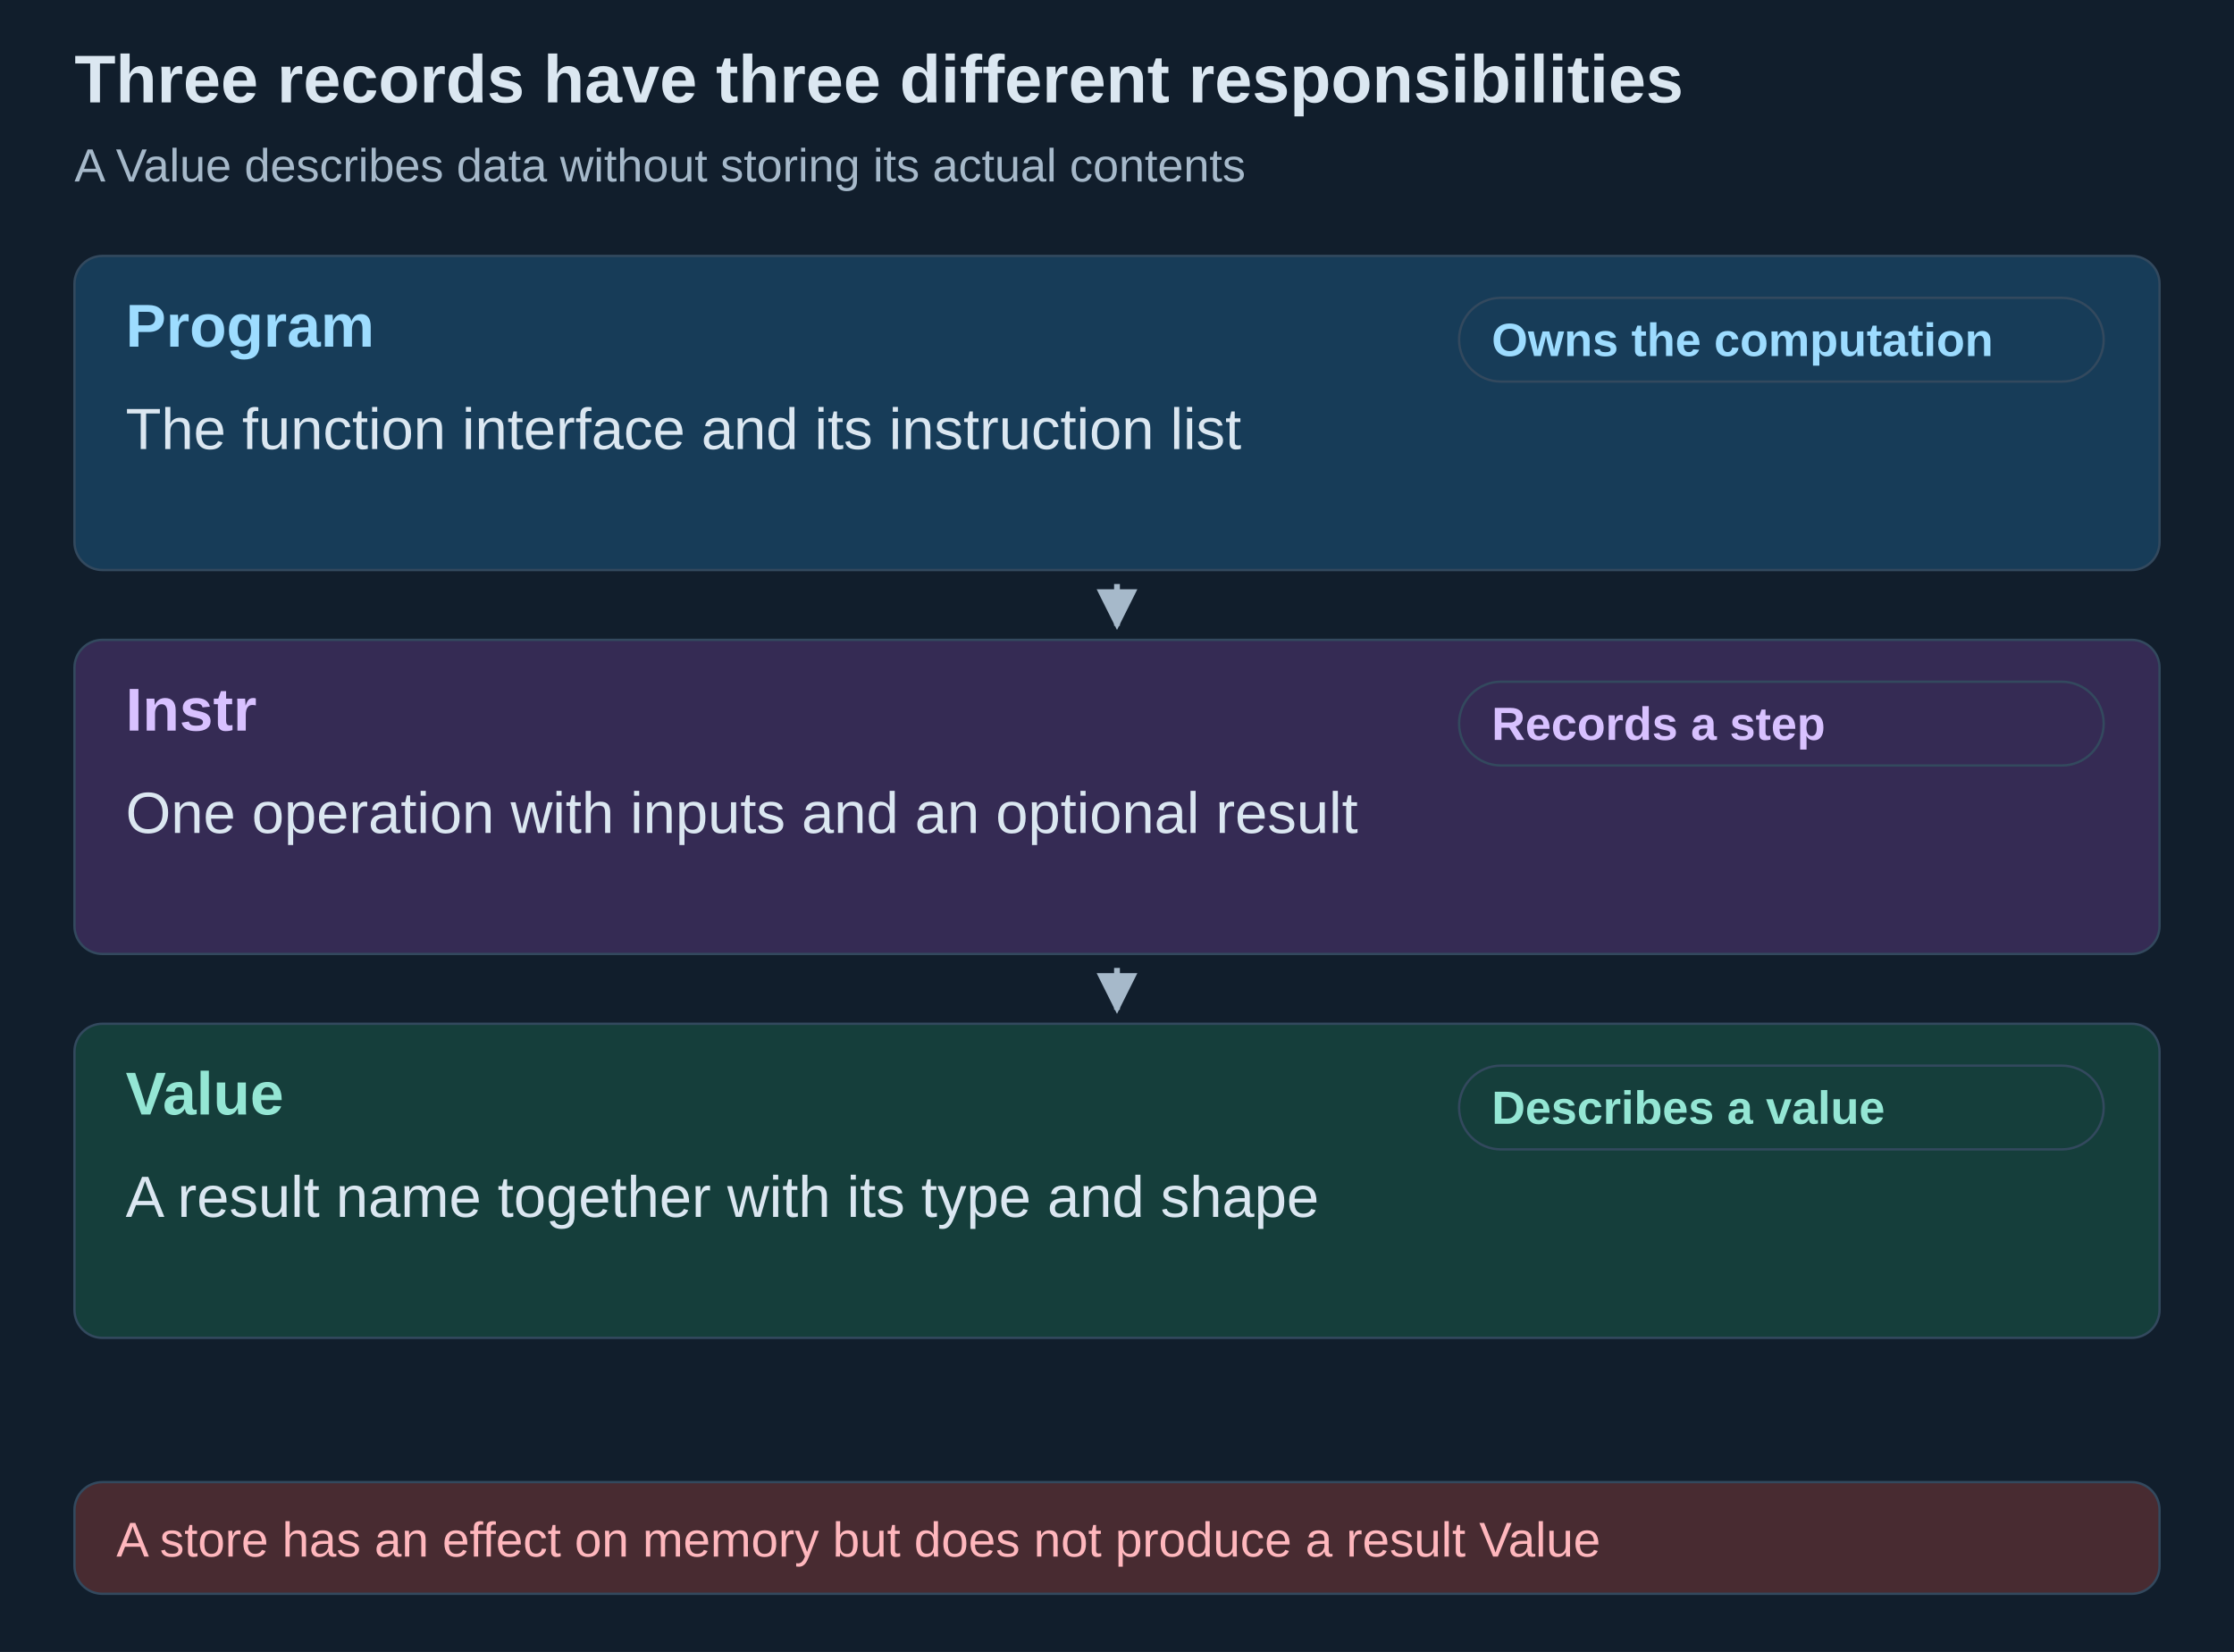
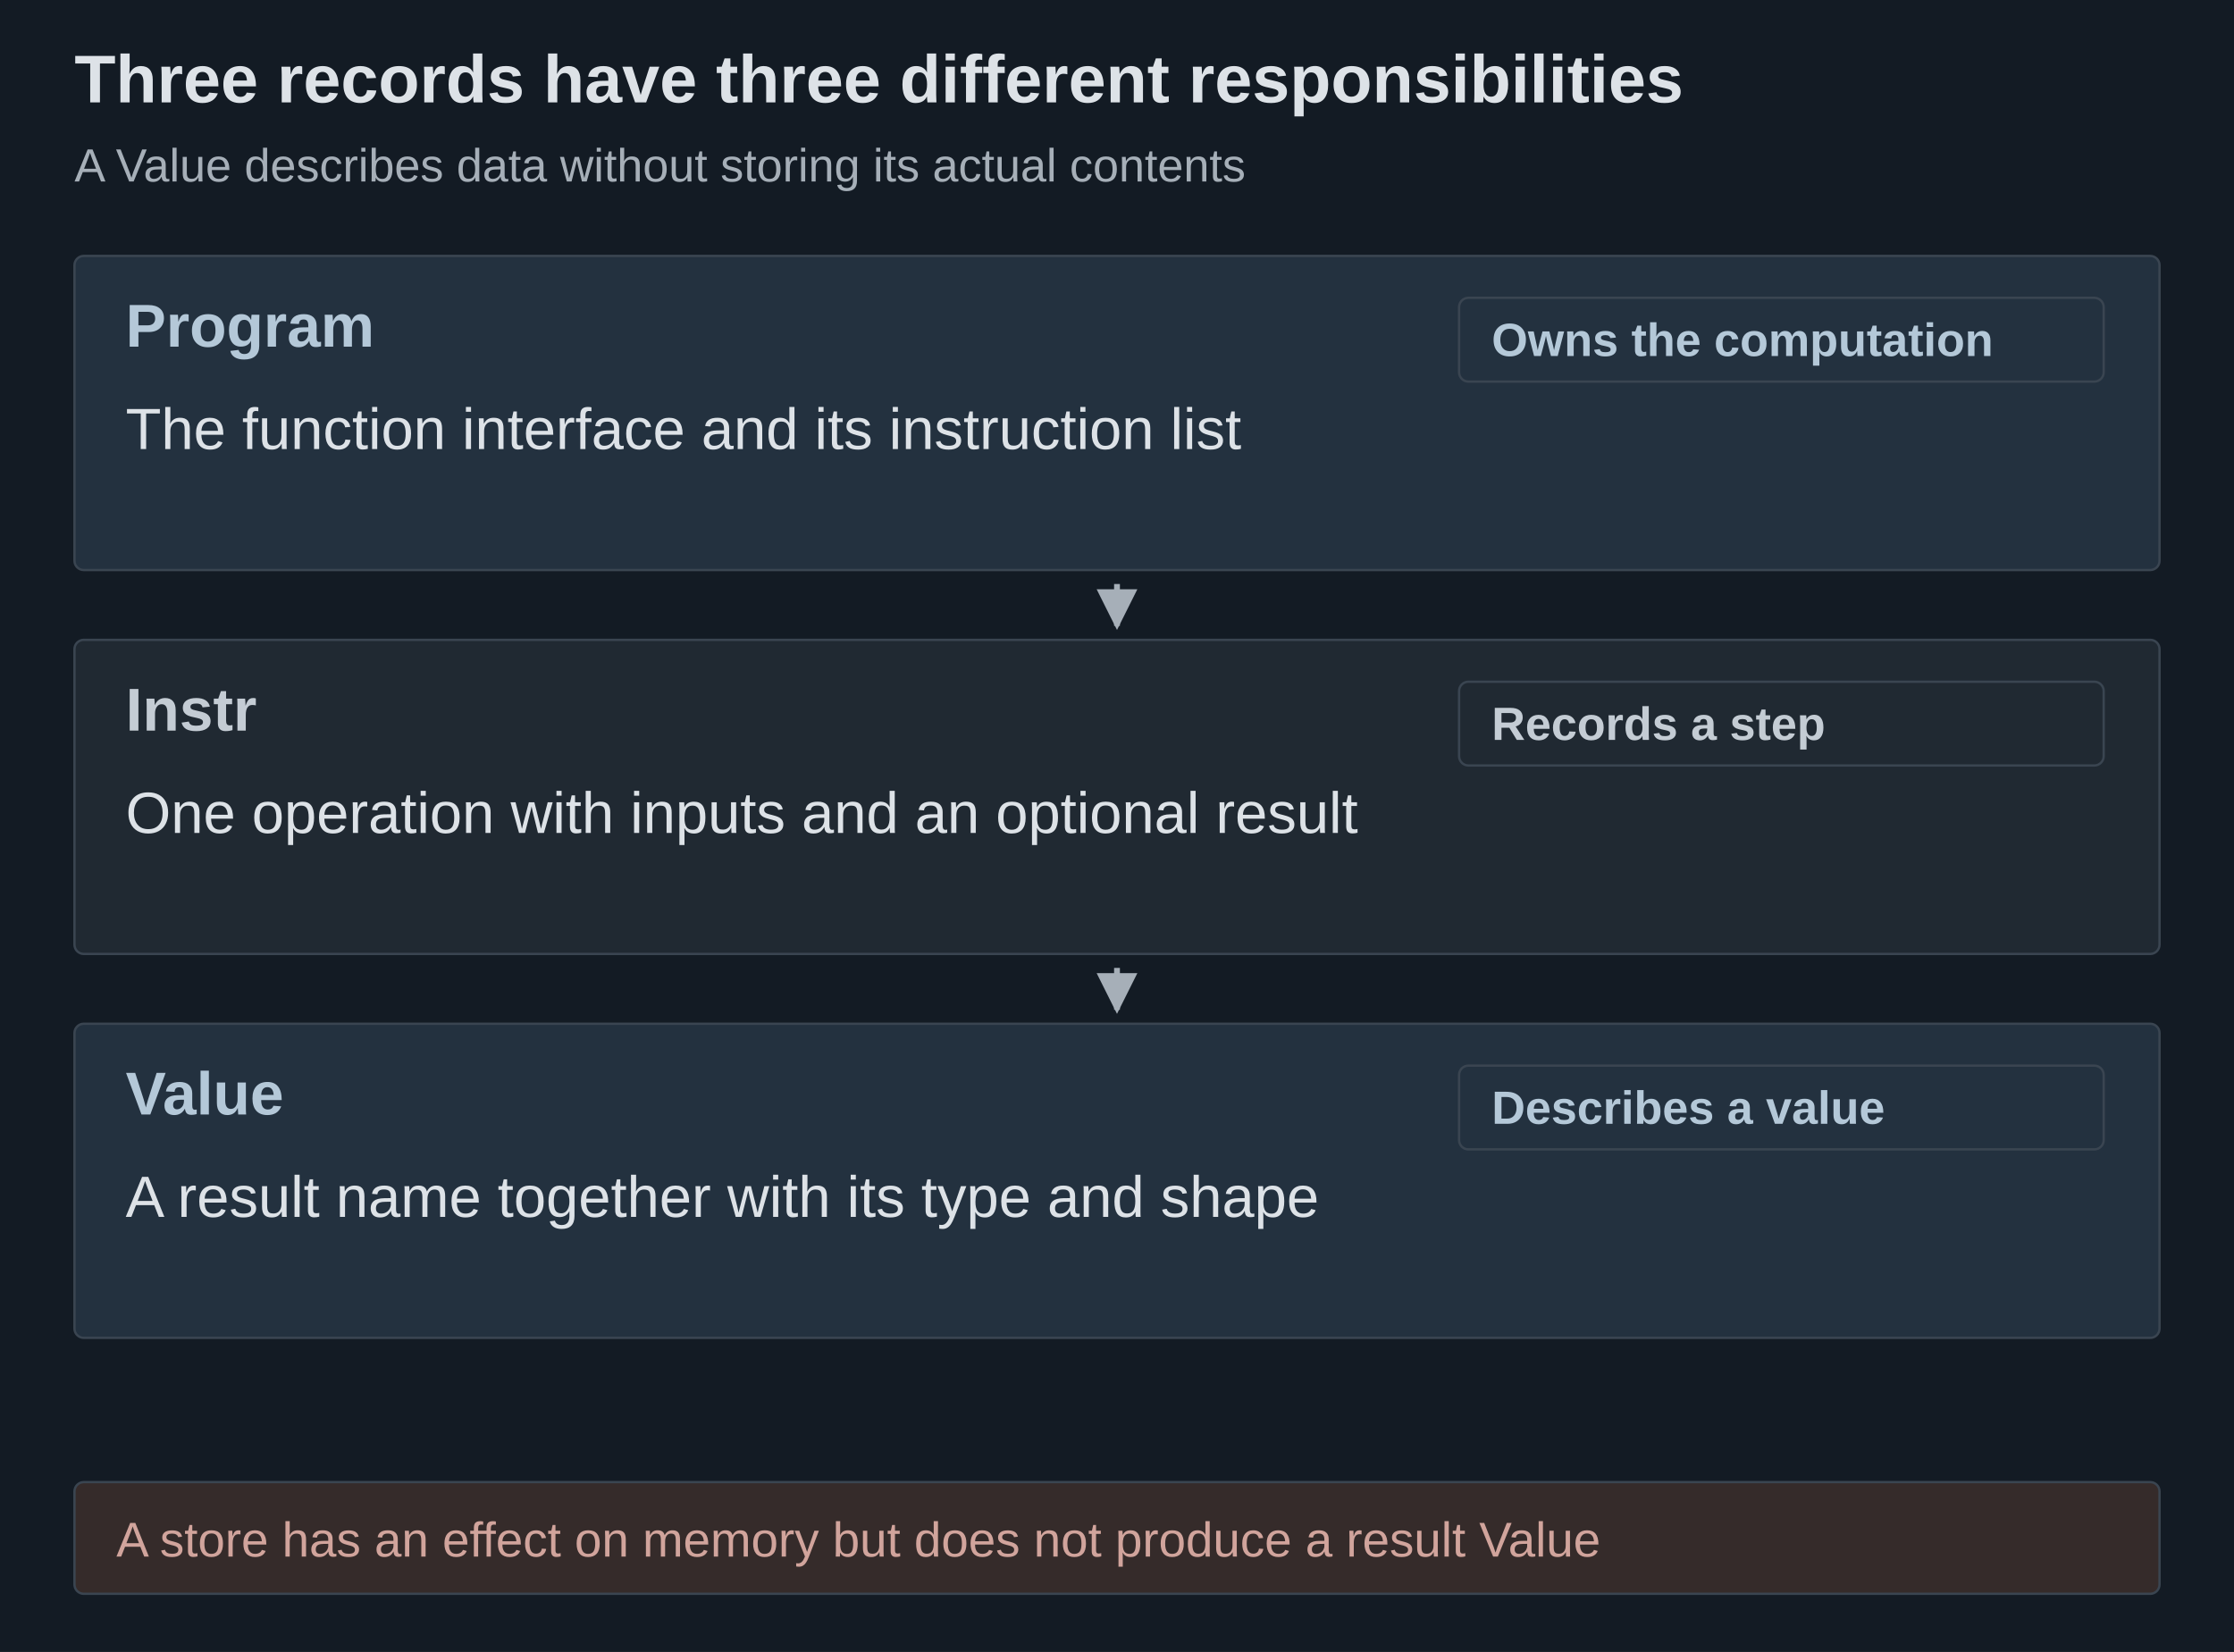
<svg xmlns="http://www.w3.org/2000/svg" width="960" height="710" viewBox="0 0 960 710" role="img" aria-labelledby="title desc">
  <defs>
    <marker id="arrow" viewBox="0 0 10 10" refX="9" refY="5" markerWidth="7" markerHeight="7" orient="auto-start-reverse">
-       <path d="M0 0L10 5L0 10Z" fill="#a6b9ca" />
+       <path d="M0 0L10 5L0 10Z" fill="#a6afb8" />
    </marker>
  </defs>
  <style>text{font-family:Arial,Helvetica,sans-serif}.code{font-family:Consolas,"DejaVu Sans Mono",monospace}</style>
-   <rect width="960" height="710" fill="#111e2c" />
-   <text x="32" y="44" font-size="29" fill="#dbe7f1" font-weight="700">Three records have three different responsibilities</text>
-   <text x="32" y="78" font-size="20" fill="#a6b9ca">A Value describes data without storing its actual contents</text>
-   <rect x="32" y="110" width="896" height="135" rx="12" fill="#173c58" stroke="#33495e" />
-   <text x="54" y="149" font-size="26" fill="#9ddcff" font-weight="700">Program</text>
-   <text x="54" y="193" font-size="25" fill="#dbe7f1">The function interface and its instruction list</text>
-   <rect x="627" y="128" width="277" height="36" rx="18" fill="#173c58" stroke="#33495e" />
-   <text x="641" y="153" font-size="20" fill="#9ddcff" font-weight="700">Owns the computation</text>
-   <rect x="32" y="275" width="896" height="135" rx="12" fill="#352b54" stroke="#33495e" />
-   <text x="54" y="314" font-size="26" fill="#d8c1ff" font-weight="700">Instr</text>
-   <text x="54" y="358" font-size="25" fill="#dbe7f1">One operation with inputs and an optional result</text>
-   <rect x="627" y="293" width="277" height="36" rx="18" fill="#352b54" stroke="#33495e" />
-   <text x="641" y="318" font-size="20" fill="#d8c1ff" font-weight="700">Records a step</text>
-   <rect x="32" y="440" width="896" height="135" rx="12" fill="#153e3b" stroke="#33495e" />
-   <text x="54" y="479" font-size="26" fill="#94e6d4" font-weight="700">Value</text>
-   <text x="54" y="523" font-size="25" fill="#dbe7f1">A result name together with its type and shape</text>
-   <rect x="627" y="458" width="277" height="36" rx="18" fill="#153e3b" stroke="#33495e" />
-   <text x="641" y="483" font-size="20" fill="#94e6d4" font-weight="700">Describes a value</text>
-   <path d="M480 251L480 269" stroke="#a6b9ca" stroke-width="2.5" fill="none" marker-end="url(#arrow)" />
-   <path d="M480 416L480 434" stroke="#a6b9ca" stroke-width="2.5" fill="none" marker-end="url(#arrow)" />
-   <rect x="32" y="637" width="896" height="48" rx="12" fill="#482b31" stroke="#33495e" />
-   <text x="50" y="669" font-size="21" fill="#ffb7bd">A store has an effect on memory but does not produce a result Value</text>
+   <rect width="960" height="710" fill="#131b24" />
+   <text x="32" y="44" font-size="29" fill="#dde2e7" font-weight="700">Three records have three different responsibilities</text>
+   <text x="32" y="78" font-size="20" fill="#a6afb8">A Value describes data without storing its actual contents</text>
+   <rect x="32" y="110" width="896" height="135" rx="4" fill="#23313f" stroke="#3a4551" />
+   <text x="54" y="149" font-size="26" fill="#b4c8d8" font-weight="700">Program</text>
+   <text x="54" y="193" font-size="25" fill="#dde2e7">The function interface and its instruction list</text>
+   <rect x="627" y="128" width="277" height="36" rx="4" fill="#23313f" stroke="#3a4551" />
+   <text x="641" y="153" font-size="20" fill="#b4c8d8" font-weight="700">Owns the computation</text>
+   <rect x="32" y="275" width="896" height="135" rx="4" fill="#202932" stroke="#3a4551" />
+   <text x="54" y="314" font-size="26" fill="#c4ccd4" font-weight="700">Instr</text>
+   <text x="54" y="358" font-size="25" fill="#dde2e7">One operation with inputs and an optional result</text>
+   <rect x="627" y="293" width="277" height="36" rx="4" fill="#202932" stroke="#3a4551" />
+   <text x="641" y="318" font-size="20" fill="#c4ccd4" font-weight="700">Records a step</text>
+   <rect x="32" y="440" width="896" height="135" rx="4" fill="#23313f" stroke="#3a4551" />
+   <text x="54" y="479" font-size="26" fill="#b4c8d8" font-weight="700">Value</text>
+   <text x="54" y="523" font-size="25" fill="#dde2e7">A result name together with its type and shape</text>
+   <rect x="627" y="458" width="277" height="36" rx="4" fill="#23313f" stroke="#3a4551" />
+   <text x="641" y="483" font-size="20" fill="#b4c8d8" font-weight="700">Describes a value</text>
+   <path d="M480 251L480 269" stroke="#a6afb8" stroke-width="2.5" fill="none" marker-end="url(#arrow)" />
+   <path d="M480 416L480 434" stroke="#a6afb8" stroke-width="2.5" fill="none" marker-end="url(#arrow)" />
+   <rect x="32" y="637" width="896" height="48" rx="4" fill="#352b2a" stroke="#3a4551" />
+   <text x="50" y="669" font-size="21" fill="#d1a49c">A store has an effect on memory but does not produce a result Value</text>
</svg>
